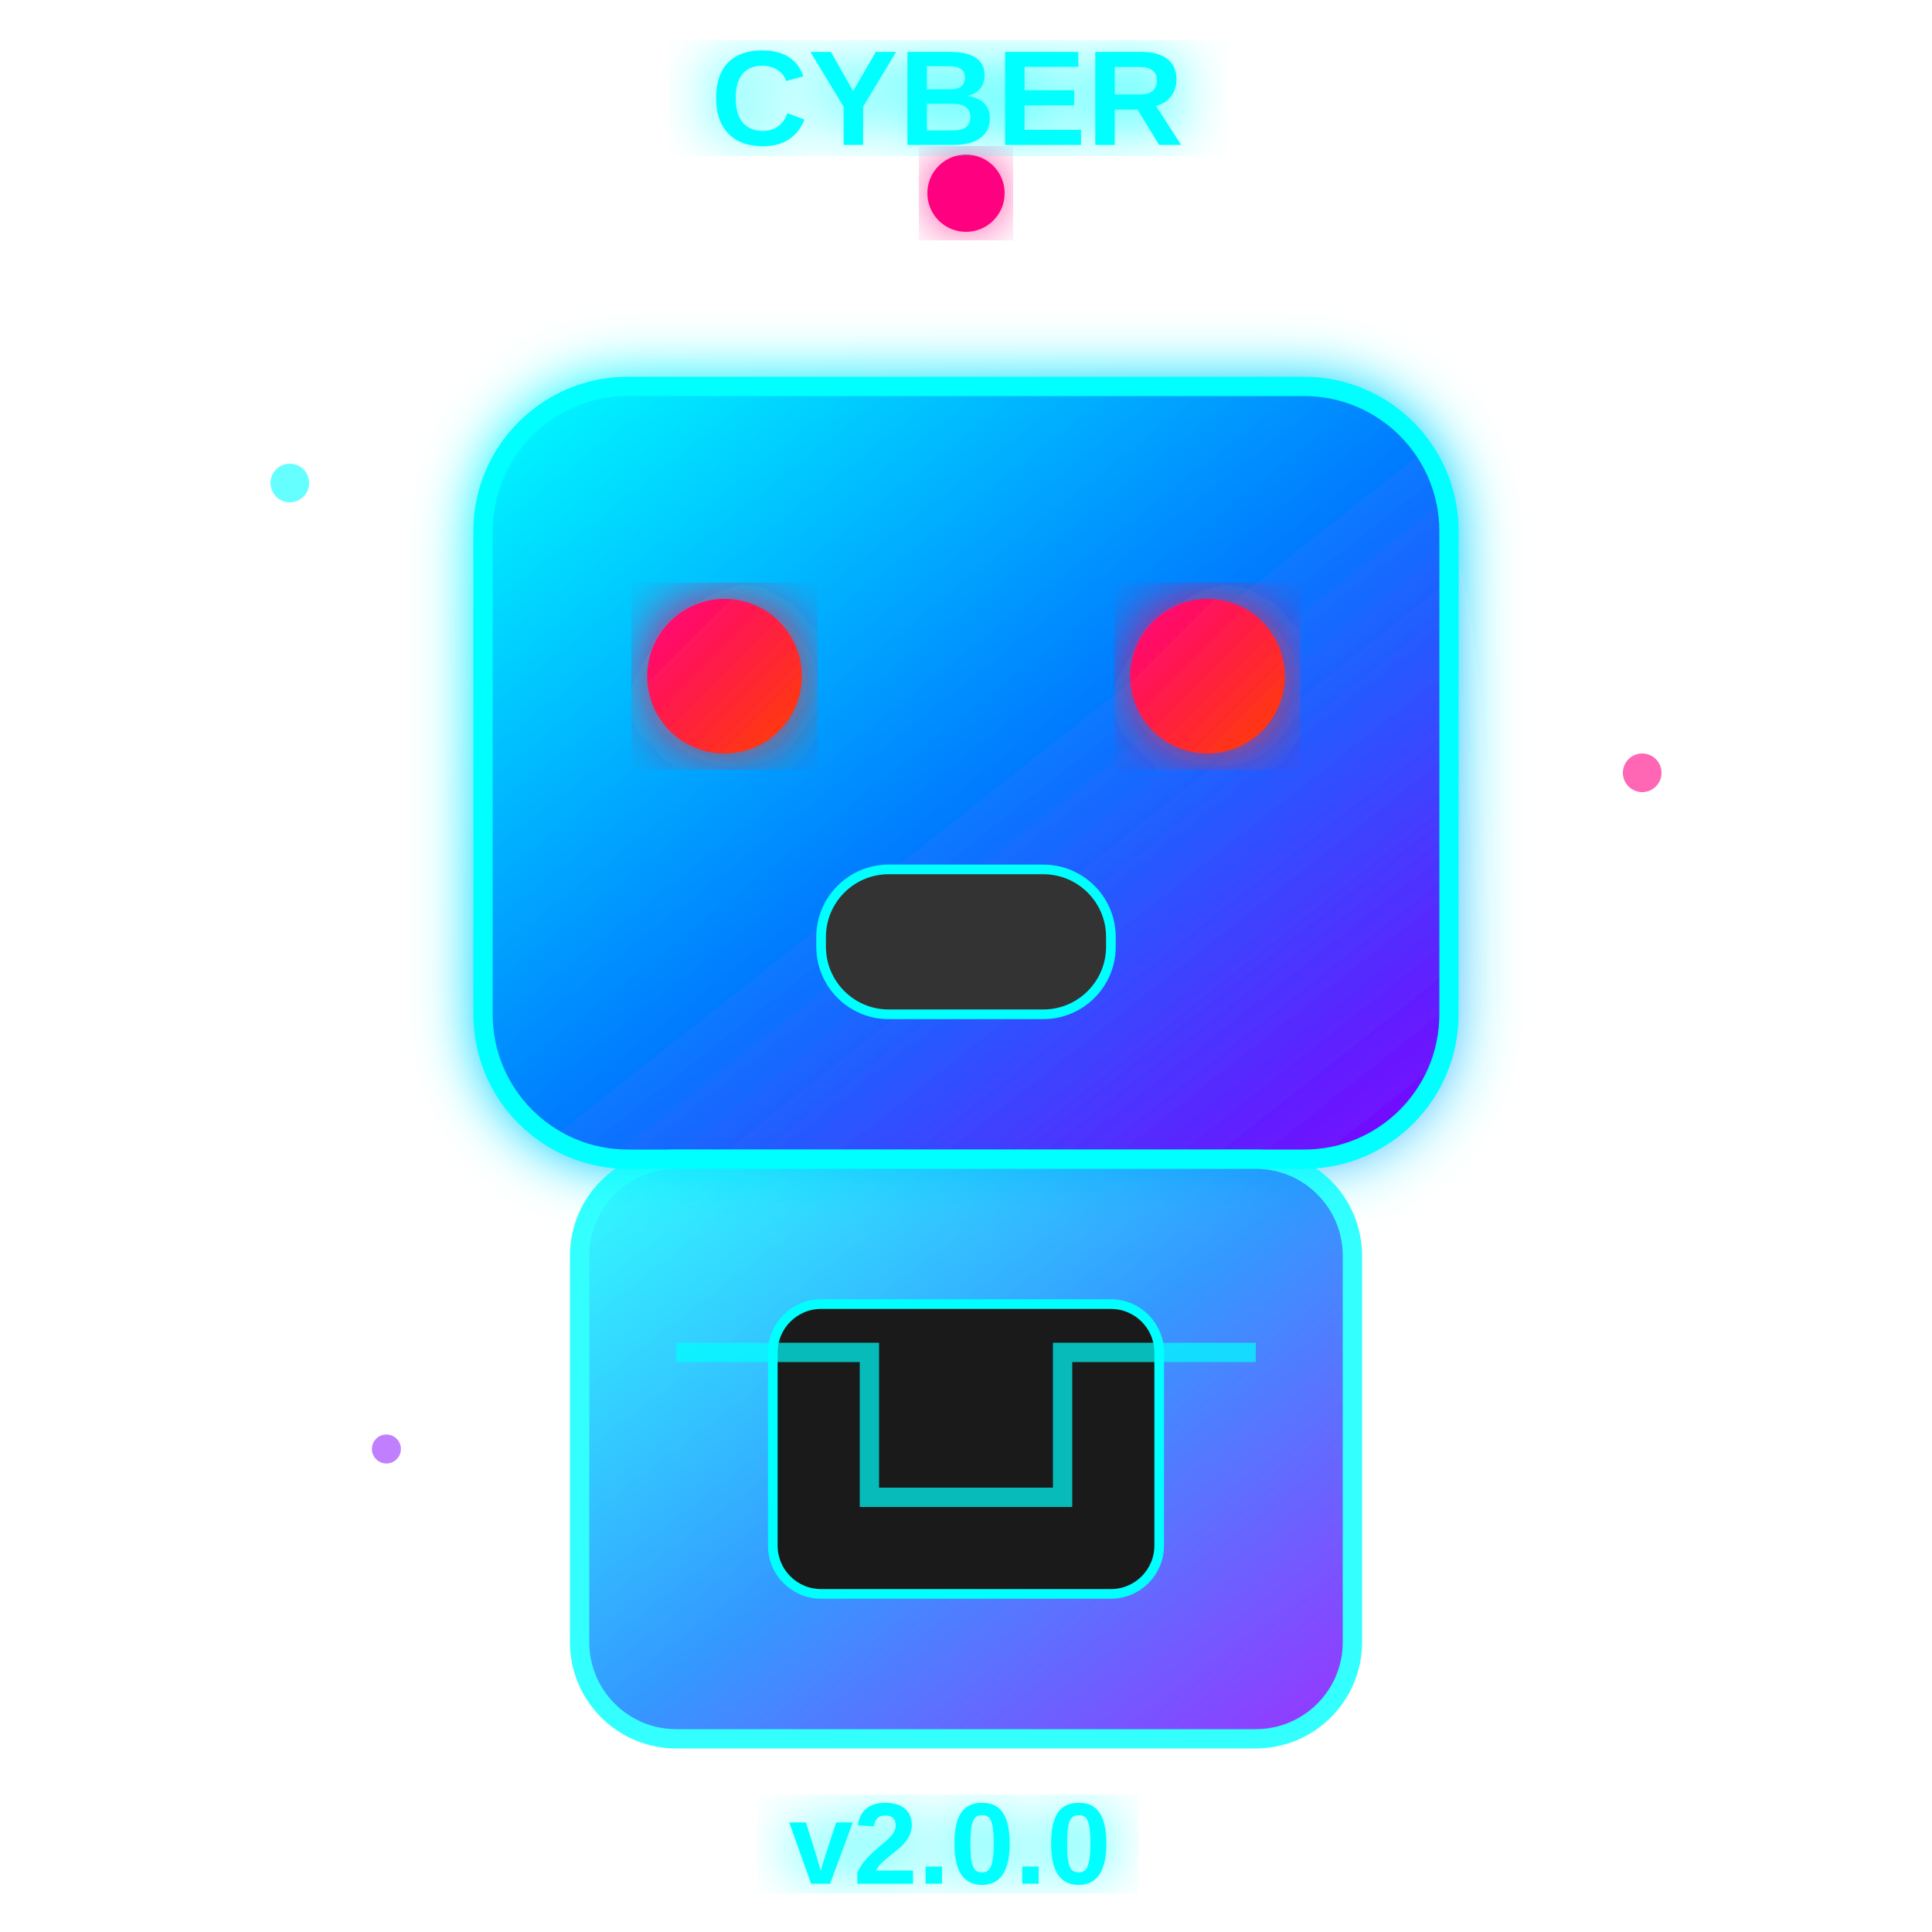
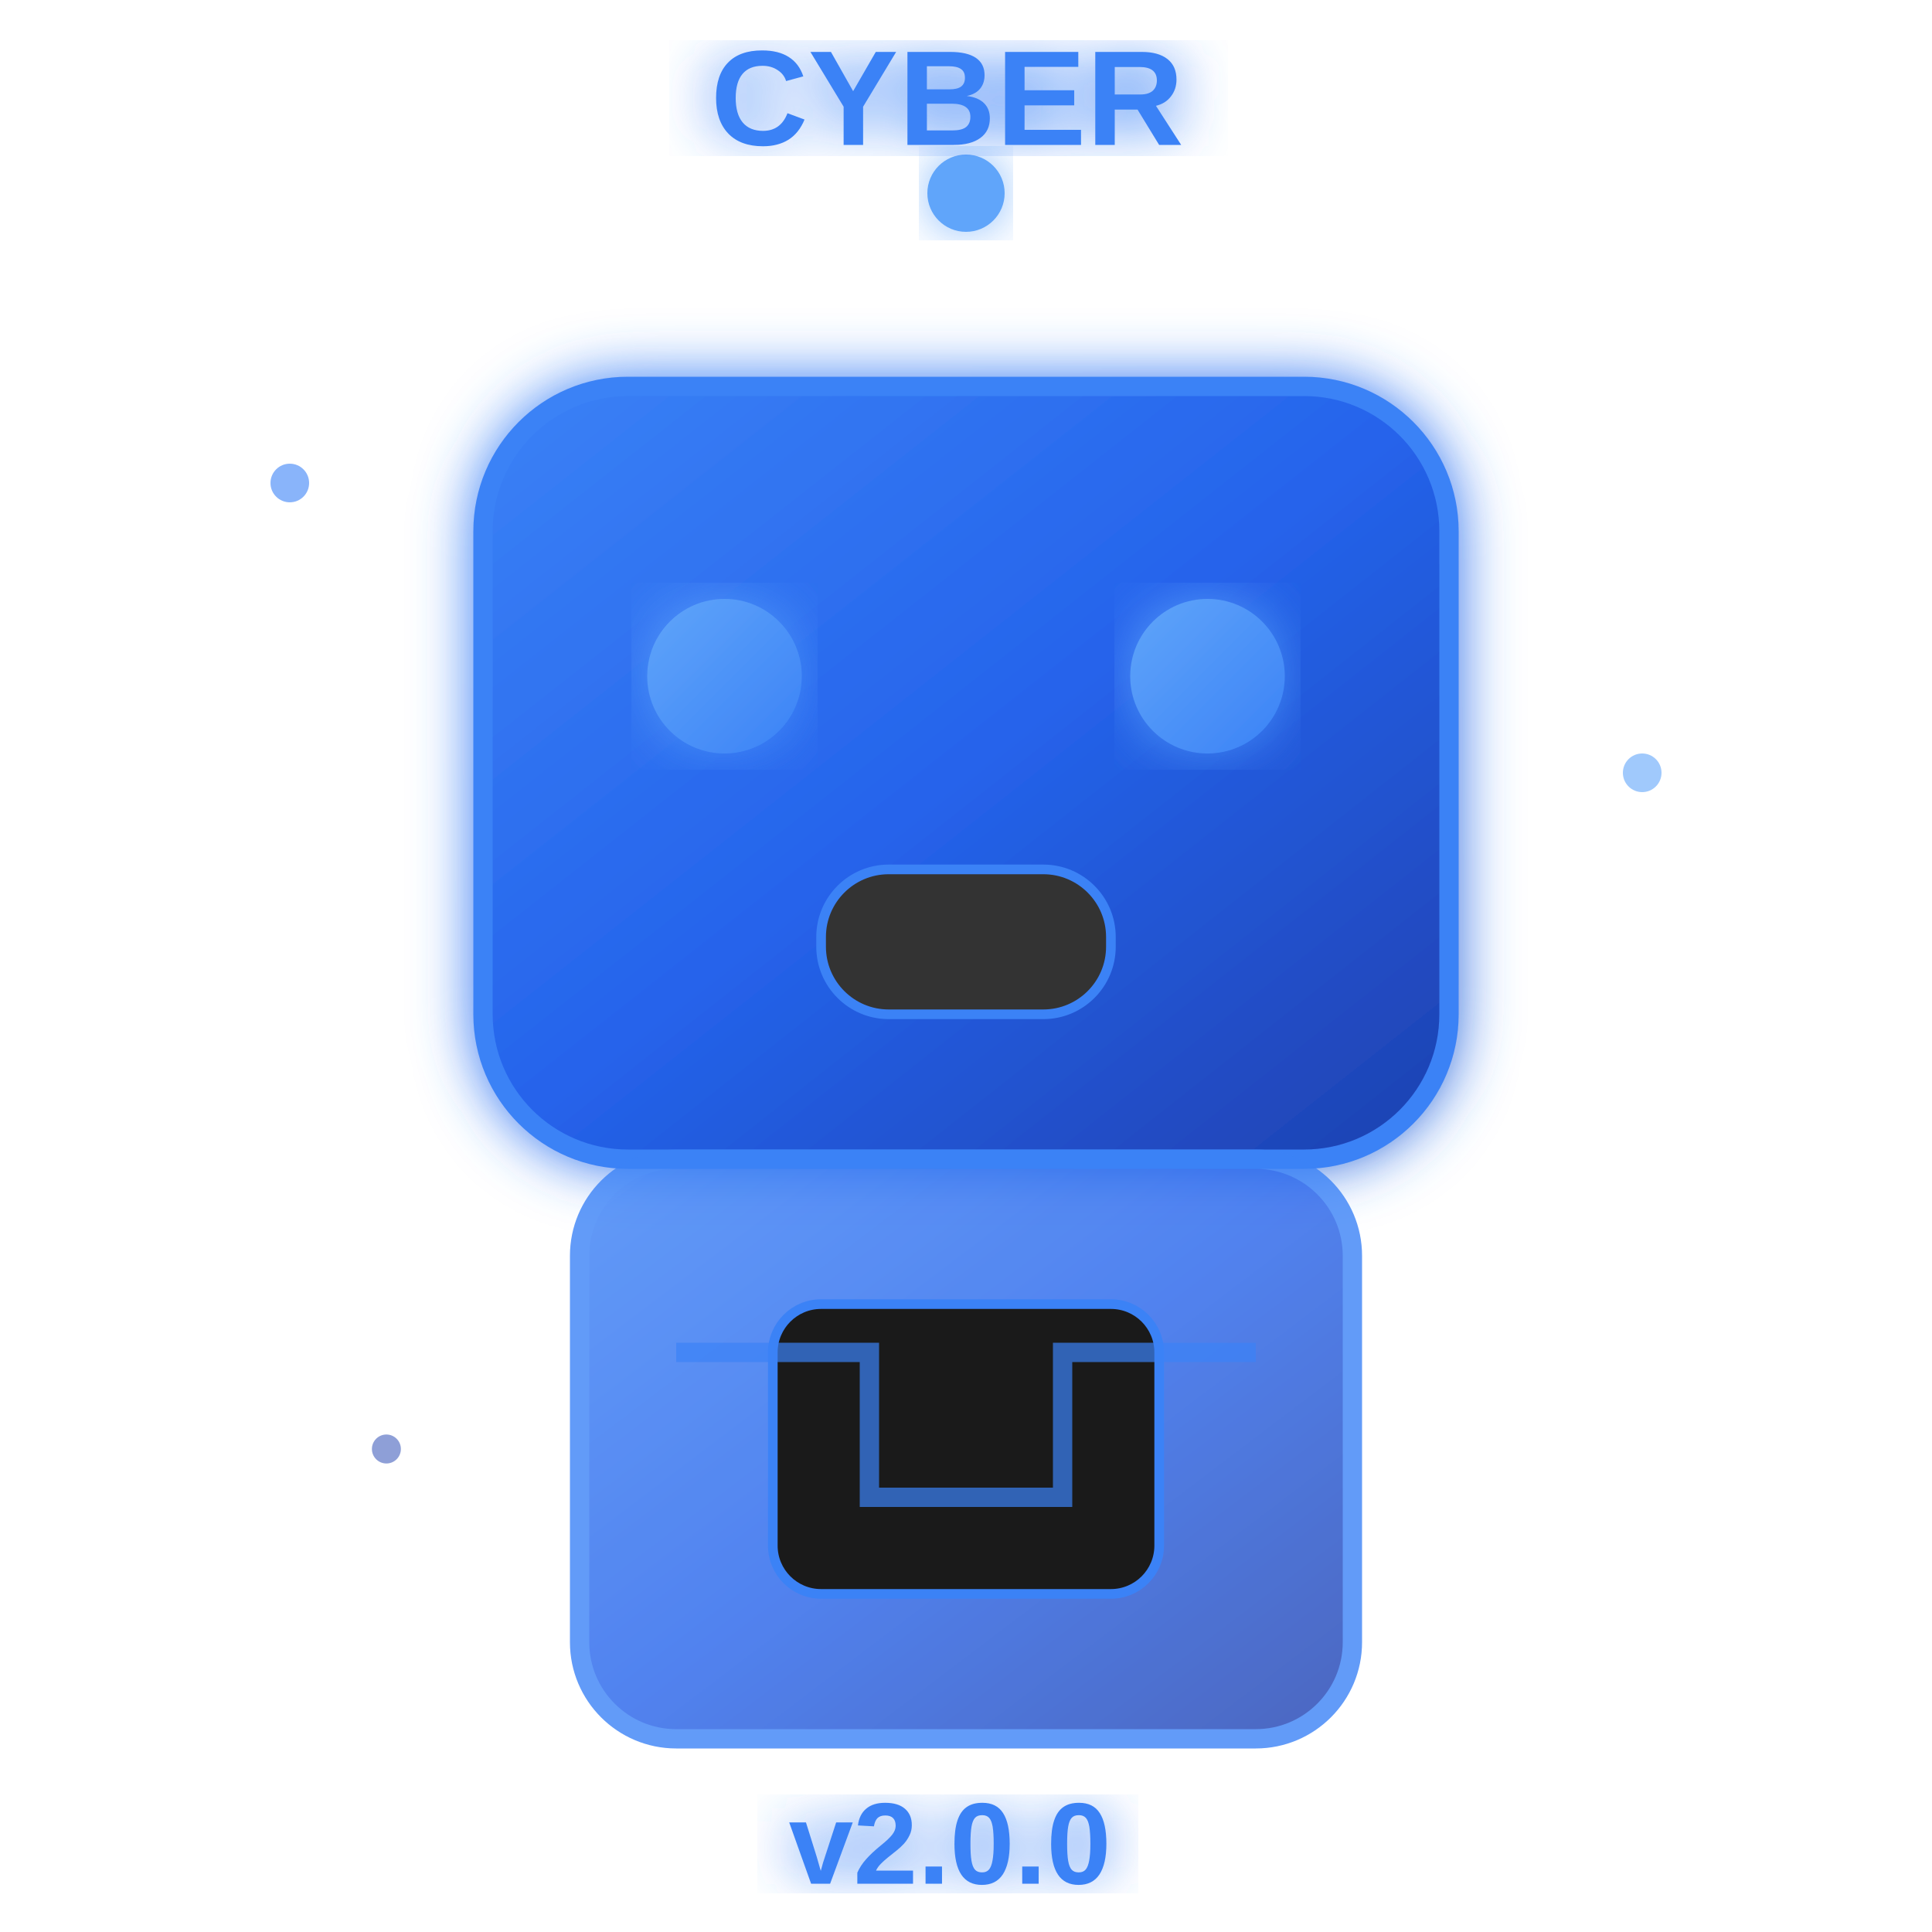
<svg xmlns="http://www.w3.org/2000/svg" width="200" height="200" viewBox="0 0 200 200">
  <defs>
    <linearGradient id="cyborgradient" x1="0%" y1="0%" x2="100%" y2="100%">
-       <stop offset="0%" style="stop-color:#00ffff;stop-opacity:1" />
-       <stop offset="50%" style="stop-color:#0080ff;stop-opacity:1" />
-       <stop offset="100%" style="stop-color:#8000ff;stop-opacity:1" />
+       <stop offset="0%" style="stop-color:#3b82f6;stop-opacity:1" />
+       <stop offset="50%" style="stop-color:#2563eb;stop-opacity:1" />
+       <stop offset="100%" style="stop-color:#1e40af;stop-opacity:1" />
    </linearGradient>
    <linearGradient id="eyeglow" x1="0%" y1="0%" x2="100%" y2="100%">
-       <stop offset="0%" style="stop-color:#ff0080;stop-opacity:1" />
-       <stop offset="100%" style="stop-color:#ff4000;stop-opacity:1" />
+       <stop offset="0%" style="stop-color:#60a5fa;stop-opacity:1" />
+       <stop offset="100%" style="stop-color:#3b82f6;stop-opacity:1" />
    </linearGradient>
    <filter id="glow">
      <feGaussianBlur stdDeviation="3" result="coloredBlur" />
      <feMerge>
        <feMergeNode in="coloredBlur" />
        <feMergeNode in="SourceGraphic" />
      </feMerge>
    </filter>
  </defs>
-   <rect x="50" y="40" width="100" height="80" rx="15" ry="15" fill="url(#cyborgradient)" stroke="#00ffff" stroke-width="2" filter="url(#glow)">
+   <rect x="50" y="40" width="100" height="80" rx="15" ry="15" fill="url(#cyborgradient)" stroke="#3b82f6" stroke-width="2" filter="url(#glow)">
    <animate attributeName="stroke-width" values="2;4;2" dur="2s" repeatCount="indefinite" />
  </rect>
  <circle cx="75" cy="70" r="8" fill="url(#eyeglow)" filter="url(#glow)">
    <animate attributeName="r" values="8;10;8" dur="1.5s" repeatCount="indefinite" />
    <animate attributeName="opacity" values="1;0.5;1" dur="1s" repeatCount="indefinite" />
  </circle>
  <circle cx="125" cy="70" r="8" fill="url(#eyeglow)" filter="url(#glow)">
    <animate attributeName="r" values="8;10;8" dur="1.5s" repeatCount="indefinite" />
    <animate attributeName="opacity" values="1;0.5;1" dur="1s" repeatCount="indefinite" />
  </circle>
-   <rect x="85" y="90" width="30" height="15" rx="7" ry="7" fill="#333" stroke="#00ffff" stroke-width="1">
-     <animate attributeName="fill" values="#333;#00ffff;#333" dur="3s" repeatCount="indefinite" />
+   <rect x="85" y="90" width="30" height="15" rx="7" ry="7" fill="#333" stroke="#3b82f6" stroke-width="1">
+     <animate attributeName="fill" values="#333;#3b82f6;#333" dur="3s" repeatCount="indefinite" />
  </rect>
-   <line x1="100" y1="40" x2="100" y2="20" stroke="#00ffff" stroke-width="3" filter="url(#glow)">
+   <line x1="100" y1="40" x2="100" y2="20" stroke="#3b82f6" stroke-width="3" filter="url(#glow)">
    <animate attributeName="stroke-width" values="3;5;3" dur="2s" repeatCount="indefinite" />
  </line>
-   <circle cx="100" cy="20" r="4" fill="#ff0080" filter="url(#glow)">
+   <circle cx="100" cy="20" r="4" fill="#60a5fa" filter="url(#glow)">
    <animate attributeName="r" values="4;6;4" dur="1s" repeatCount="indefinite" />
  </circle>
-   <rect x="60" y="120" width="80" height="60" rx="10" ry="10" fill="url(#cyborgradient)" stroke="#00ffff" stroke-width="2" opacity="0.8">
+   <rect x="60" y="120" width="80" height="60" rx="10" ry="10" fill="url(#cyborgradient)" stroke="#3b82f6" stroke-width="2" opacity="0.8">
    <animate attributeName="opacity" values="0.8;1;0.8" dur="3s" repeatCount="indefinite" />
  </rect>
-   <rect x="80" y="135" width="40" height="30" rx="5" ry="5" fill="#1a1a1a" stroke="#00ffff" stroke-width="1">
-     <animate attributeName="stroke" values="#00ffff;#ff0080;#00ffff" dur="2s" repeatCount="indefinite" />
+   <rect x="80" y="135" width="40" height="30" rx="5" ry="5" fill="#1a1a1a" stroke="#3b82f6" stroke-width="1">
+     <animate attributeName="stroke" values="#3b82f6;#60a5fa;#3b82f6" dur="2s" repeatCount="indefinite" />
  </rect>
-   <path d="M70 140 L90 140 L90 155 L110 155 L110 140 L130 140" stroke="#00ffff" stroke-width="2" fill="none" opacity="0.7">
+   <path d="M70 140 L90 140 L90 155 L110 155 L110 140 L130 140" stroke="#3b82f6" stroke-width="2" fill="none" opacity="0.7">
    <animate attributeName="opacity" values="0.7;1;0.7" dur="1.5s" repeatCount="indefinite" />
  </path>
-   <text x="100" y="195" text-anchor="middle" font-family="Arial, sans-serif" font-size="12" font-weight="bold" fill="#00ffff" filter="url(#glow)">
-     v2.0.0
-     <animate attributeName="fill" values="#00ffff;#ff0080;#00ffff" dur="2s" repeatCount="indefinite" />
+   <text x="100" y="195" text-anchor="middle" font-family="Arial, sans-serif" font-size="12" font-weight="bold" fill="#3b82f6" filter="url(#glow)">
+      v2.0.0
+      <animate attributeName="fill" values="#3b82f6;#60a5fa;#3b82f6" dur="2s" repeatCount="indefinite" />
  </text>
-   <text x="100" y="15" text-anchor="middle" font-family="Arial, sans-serif" font-size="14" font-weight="bold" fill="#00ffff" filter="url(#glow)">
-     CYBER
-     <animate attributeName="opacity" values="1;0.5;1" dur="2s" repeatCount="indefinite" />
+   <text x="100" y="15" text-anchor="middle" font-family="Arial, sans-serif" font-size="14" font-weight="bold" fill="#3b82f6" filter="url(#glow)">
+      CYBER
+      <animate attributeName="opacity" values="1;0.5;1" dur="2s" repeatCount="indefinite" />
  </text>
-   <circle cx="30" cy="50" r="2" fill="#00ffff" opacity="0.6">
+   <circle cx="30" cy="50" r="2" fill="#3b82f6" opacity="0.6">
    <animateTransform attributeName="transform" type="translate" values="0,0; 10,-10; 0,0" dur="3s" repeatCount="indefinite" />
    <animate attributeName="opacity" values="0.6;1;0.6" dur="3s" repeatCount="indefinite" />
  </circle>
-   <circle cx="170" cy="80" r="2" fill="#ff0080" opacity="0.6">
+   <circle cx="170" cy="80" r="2" fill="#60a5fa" opacity="0.6">
    <animateTransform attributeName="transform" type="translate" values="0,0; -10,10; 0,0" dur="4s" repeatCount="indefinite" />
    <animate attributeName="opacity" values="0.6;1;0.6" dur="4s" repeatCount="indefinite" />
  </circle>
-   <circle cx="40" cy="150" r="1.5" fill="#8000ff" opacity="0.5">
+   <circle cx="40" cy="150" r="1.5" fill="#1e40af" opacity="0.5">
    <animateTransform attributeName="transform" type="translate" values="0,0; 15,5; 0,0" dur="5s" repeatCount="indefinite" />
  </circle>
</svg>
